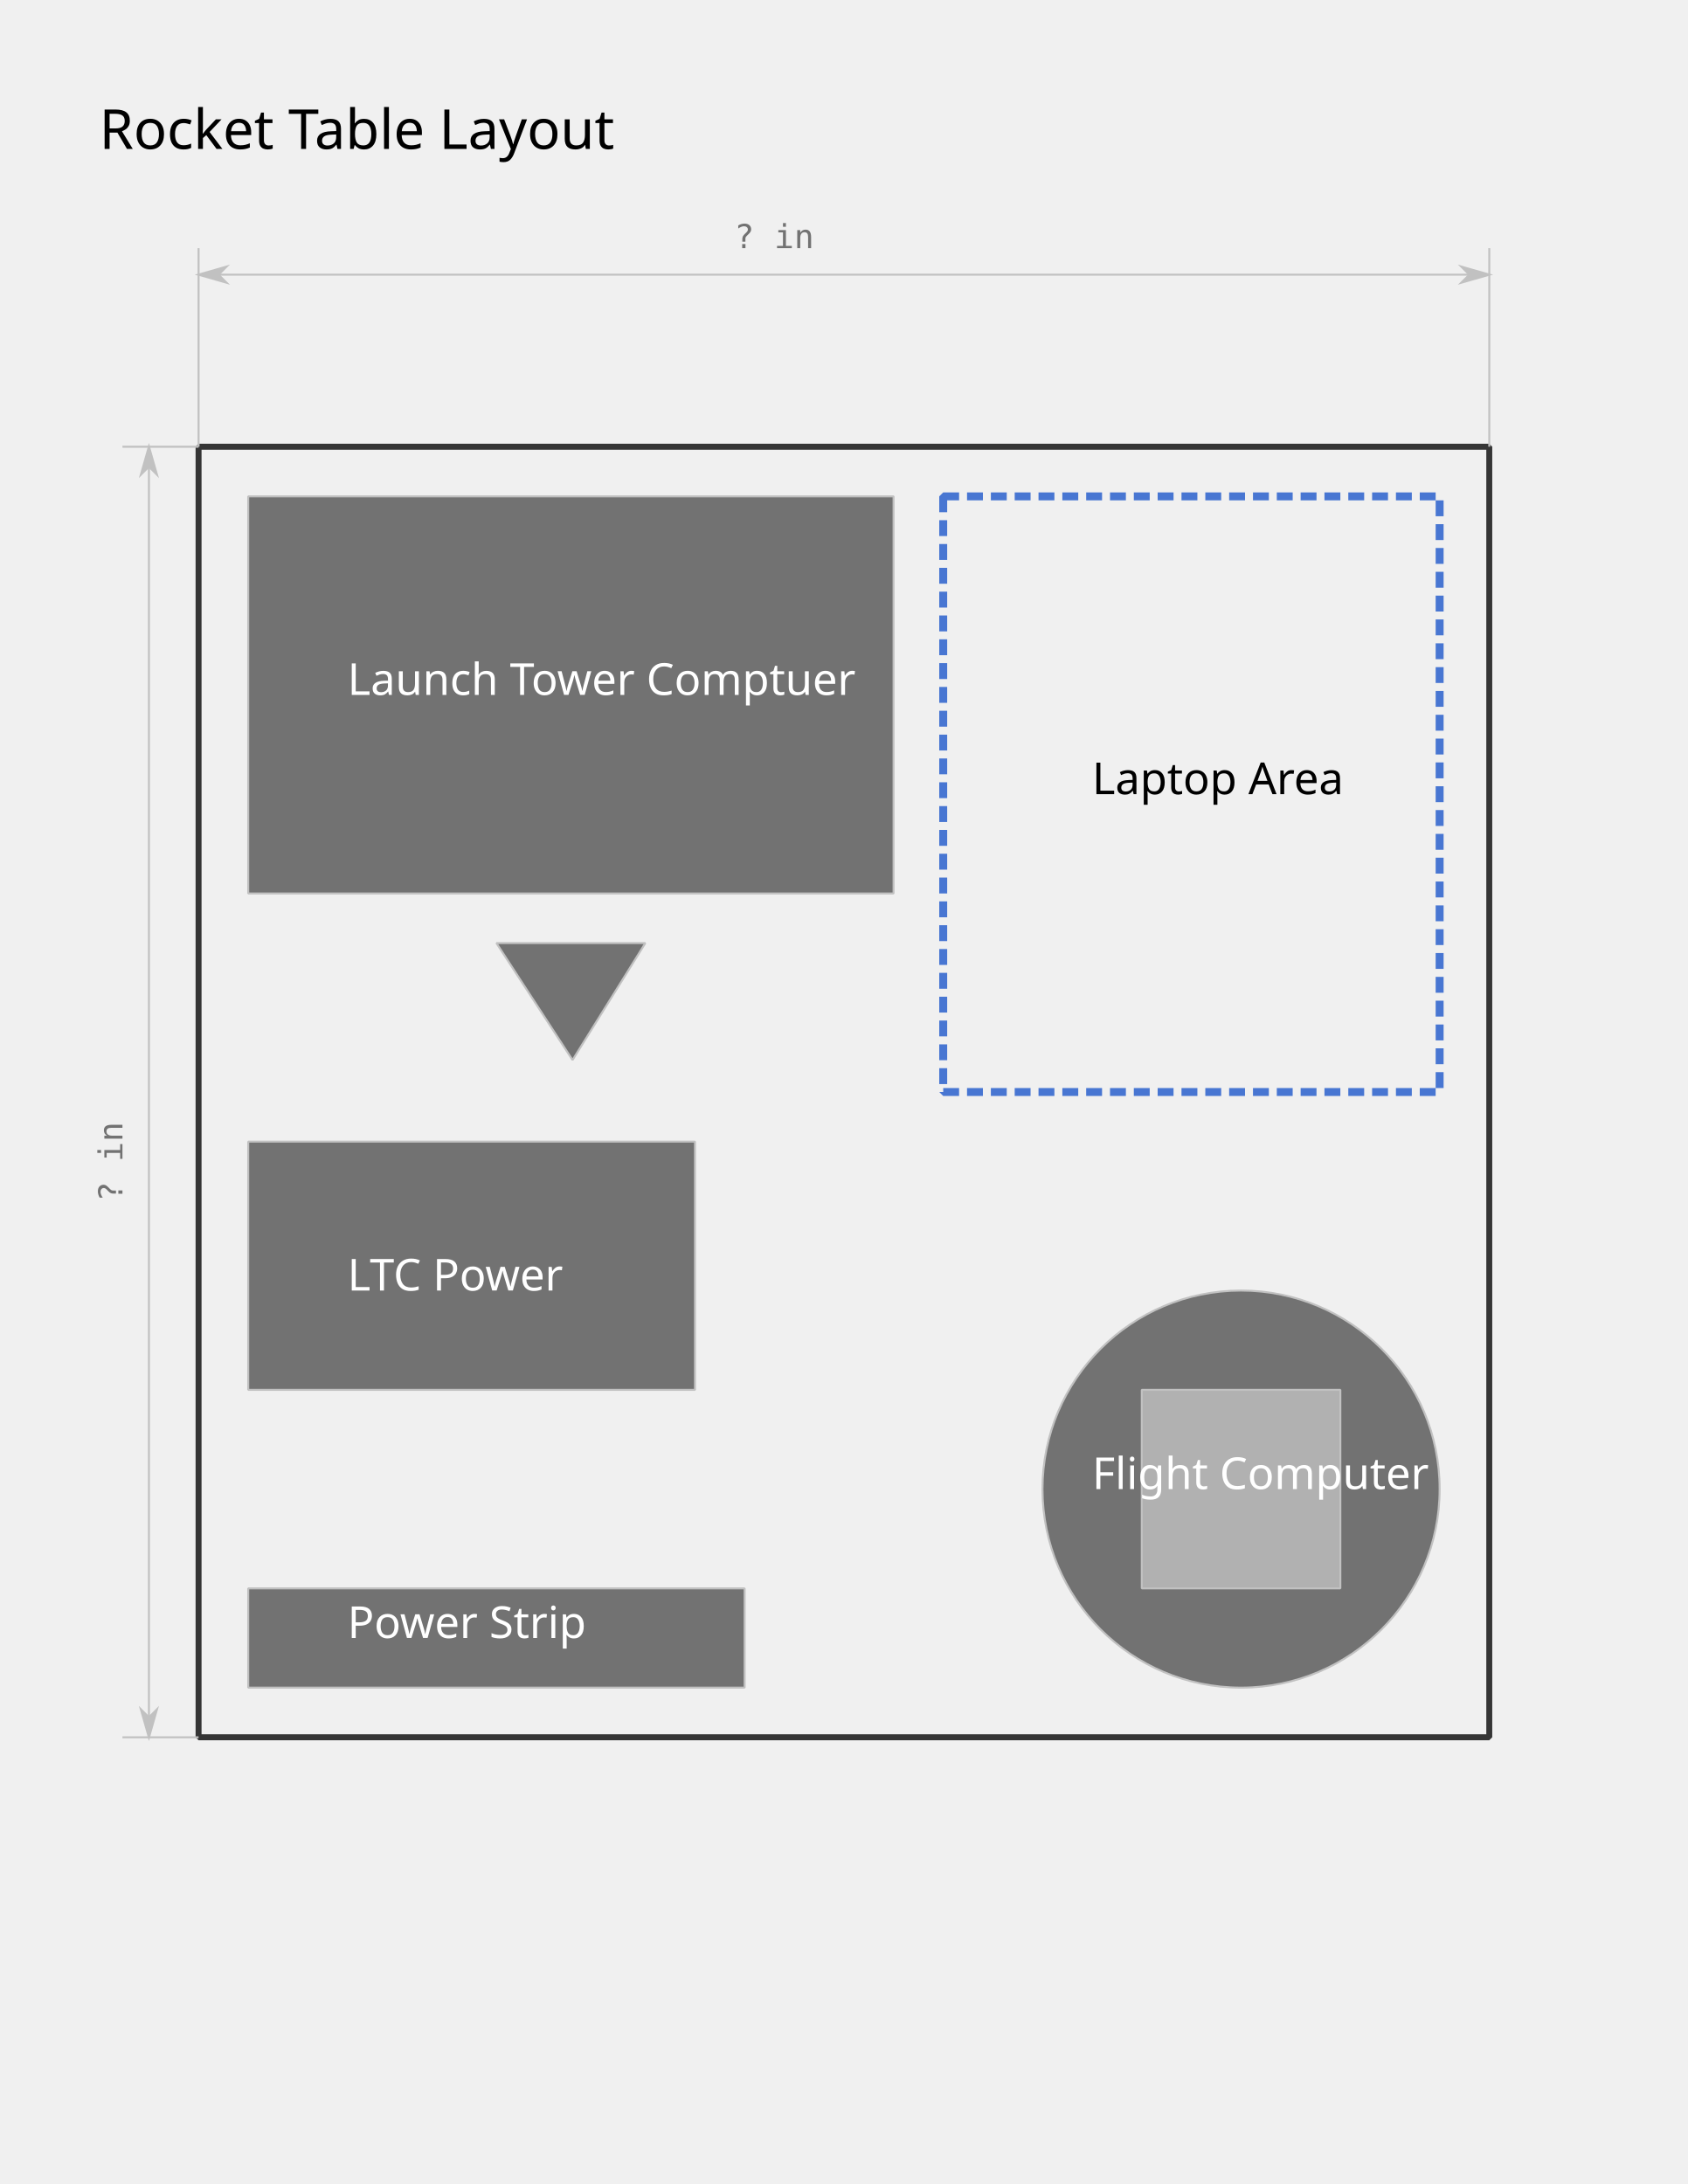
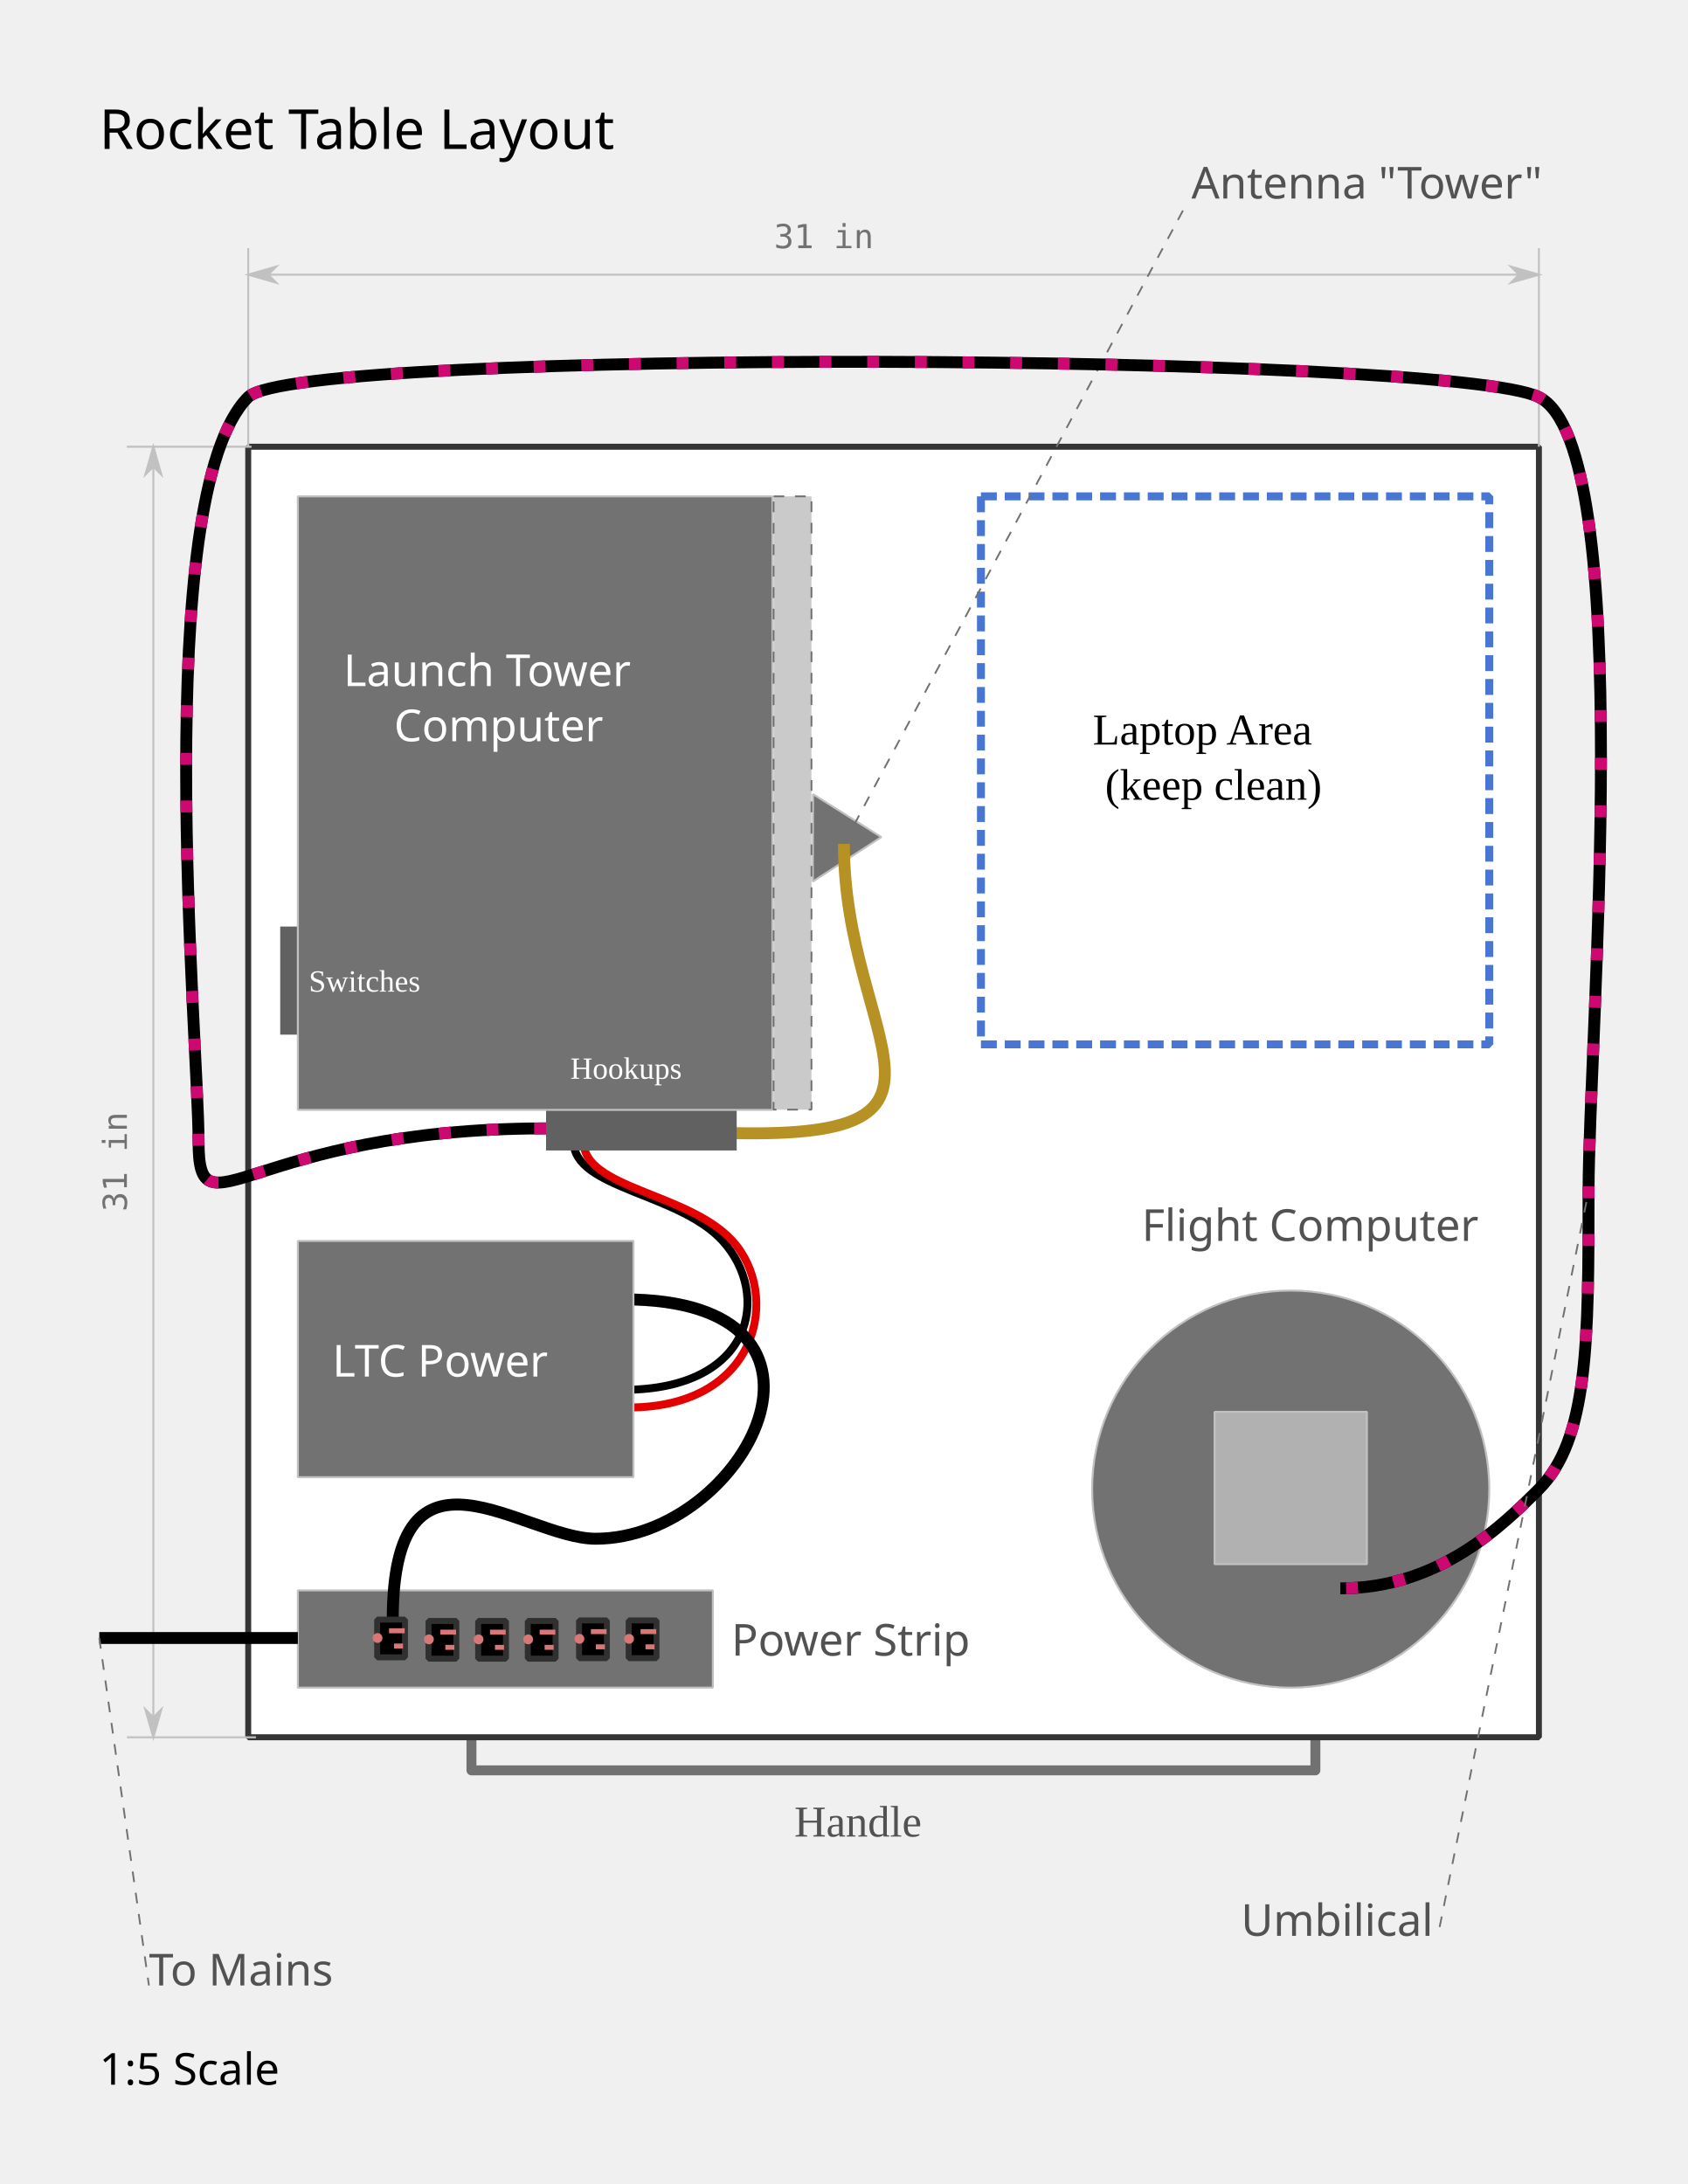
<svg xmlns="http://www.w3.org/2000/svg" width="765" height="990" id="svg2" version="1.1">
  <defs id="defs4">
    <marker style="overflow:visible;" id="Arrow1Lend" refX="0.0" refY="0.0" orient="auto">
      <path transform="scale(0.8) rotate(180) translate(12.5,0)" style="fill-rule:evenodd;stroke:#000000;stroke-width:1.0pt;" d="M 0.0,0.0 L 5.0,-5.0 L -12.5,0.0 L 5.0,5.0 L 0.0,0.0 z " id="path3803" />
    </marker>
    <marker style="overflow:visible" id="Arrow1Lstart" refX="0.0" refY="0.0" orient="auto">
      <path transform="scale(0.8) translate(12.5,0)" style="fill-rule:evenodd;stroke:#000000;stroke-width:1.0pt" d="M 0.0,0.0 L 5.0,-5.0 L -12.5,0.0 L 5.0,5.0 L 0.0,0.0 z " id="path3800" />
    </marker>
    <marker style="overflow:visible" id="Arrow1Lstartn" refX="0.0" refY="0.0" orient="auto">
      <path transform="scale(0.8) translate(12.5,0)" style="stroke:#c1c1c1;stroke-width:1.0pt;fill:#c1c1c1;fill-rule:evenodd" d="M 0.0,0.0 L 5.0,-5.0 L -12.5,0.0 L 5.0,5.0 L 0.0,0.0 z " id="path4433" />
    </marker>
    <marker style="overflow:visible;" id="Arrow1Lend7" refX="0.0" refY="0.0" orient="auto">
      <path transform="scale(0.8) rotate(180) translate(12.5,0)" style="stroke:#c1c1c1;stroke-width:1.0pt;fill:#c1c1c1;fill-rule:evenodd" d="M 0.0,0.0 L 5.0,-5.0 L -12.5,0.0 L 5.0,5.0 L 0.0,0.0 z " id="path4436" />
    </marker>
    <marker style="overflow:visible" id="Arrow1Lstartn-4" refX="0" refY="0" orient="auto">
      <path transform="matrix(0.8,0,0,0.8,10,0)" style="fill:#c1c1c1;fill-rule:evenodd;stroke:#c1c1c1;stroke-width:1pt" d="M 0,0 5,-5 -12.5,0 5,5 0,0 z" id="path4433-1" />
    </marker>
    <marker style="overflow:visible" id="Arrow1Lend7-8" refX="0" refY="0" orient="auto">
      <path transform="matrix(-0.8,0,0,-0.8,-10,0)" style="fill:#c1c1c1;fill-rule:evenodd;stroke:#c1c1c1;stroke-width:1pt" d="M 0,0 5,-5 -12.5,0 5,5 0,0 z" id="path4436-4" />
    </marker>
  </defs>
  <g transform="translate(0,-62.36218)" id="layer1">
-     <rect y="264.862" x="90" height="585" width="585" id="rect3016" style="fill:none;stroke:#353535;stroke-width:2.7;stroke-linecap:butt;stroke-linejoin:bevel;stroke-miterlimit:4;stroke-opacity:1;stroke-dasharray:none;stroke-dashoffset:0" />
+     <g id="g4575">
+       <path id="path4519" d="m 213.686,774.862 0,90 382.5,0 0,-90" style="fill:none;stroke:#717171;stroke-width:4.5;stroke-linecap:butt;stroke-linejoin:round;stroke-miterlimit:4;stroke-opacity:1;stroke-dasharray:none;stroke-dashoffset:0" />
+       <g id="g4554">
+         <rect y="264.862" x="112.5" height="585" width="585" id="rect3016" style="fill:#ffffff;stroke:#353535;stroke-width:2.7;stroke-linecap:butt;stroke-linejoin:bevel;stroke-miterlimit:4;stroke-opacity:1;stroke-dasharray:none;stroke-dashoffset:0;fill-opacity:1" />
+       </g>
+     </g>
+     <path style="fill:#727272;fill-opacity:1;stroke:#c1c1c1;stroke-width:0.9;stroke-linecap:butt;stroke-linejoin:bevel;stroke-miterlimit:4;stroke-opacity:1;stroke-dasharray:none;stroke-dashoffset:0" d="M 368.389,461.962 368.5,422.362 399.46,441.809 z" id="path4541" />
+     <path id="path4219-2-9" d="m 382.5,444.862 c 0,90 67.5,135 -55,131" style="fill:none;stroke:#b69123;stroke-width:5.4;stroke-miterlimit:4;stroke-opacity:1;stroke-dasharray:none" />
+     <g id="g4239" transform="translate(12.5,3.8281246e-7)">
+       <path transform="translate(0,62.36218)" id="path4219" d="m 270,630 c 59.162,0 67.103,-43.254 45,-67.5 -19.927,-21.859 -67.5,-23.665 -67.5,-45" style="fill:none;stroke:#000000;stroke-width:3.6;stroke-miterlimit:4;stroke-opacity:1;stroke-dasharray:none" />
+       <path id="path4219-7" d="m 272.5,700.362 c 59.162,0 69.103,-51.254 47,-75.5 -19.927,-21.859 -67.5,-23.665 -67.5,-45" style="fill:none;stroke:#e20000;stroke-width:3.6;stroke-miterlimit:4;stroke-opacity:1;stroke-dasharray:none" />
+     </g>
    <text id="text3786" y="129.862" x="45" style="font-size:25px;font-style:normal;font-weight:normal;line-height:125%;letter-spacing:0px;word-spacing:0px;fill:#000000;fill-opacity:1;stroke:none;font-family:Futura LT Medium;-inkscape-font-specification:'Futura LT Medium,';font-stretch:normal;font-variant:normal;text-anchor:start;text-align:start;writing-mode:lr" xml:space="preserve">
      <tspan y="129.862" x="45" id="tspan3788">Rocket Table Layout</tspan>
    </text>
-     <g id="g4483">
+     <g id="g4483" transform="translate(22.5,3.8281246e-7)">
      <g id="g4474">
        <path transform="translate(0,62.36218)" id="path3790" d="m 90,202.5 0,-90" style="fill:none;stroke:#c1c1c1;stroke-width:0.9;stroke-linecap:butt;stroke-linejoin:bevel;stroke-miterlimit:4;stroke-opacity:1;stroke-dasharray:none;stroke-dashoffset:0" />
        <path transform="translate(0,62.36218)" id="path3792" d="m 675,202.5 0,-90" style="fill:none;stroke:#c1c1c1;stroke-width:0.9;stroke-linecap:butt;stroke-linejoin:bevel;stroke-miterlimit:4;stroke-opacity:1;stroke-dasharray:none;stroke-dashoffset:0" />
        <path id="path3794" d="m 675,186.862 -585,0" style="fill:none;stroke:#c1c1c1;stroke-width:0.9;stroke-linecap:butt;stroke-linejoin:bevel;stroke-miterlimit:4;stroke-opacity:1;stroke-dasharray:none;stroke-dashoffset:0;marker-start:url(#Arrow1Lstartn);marker-end:url(#Arrow1Lend7)" />
      </g>
      <text id="text4479" y="174.862" x="382.5" style="font-size:15px;font-style:normal;font-variant:normal;font-weight:normal;font-stretch:normal;text-align:center;line-height:125%;letter-spacing:0px;word-spacing:0px;writing-mode:lr-tb;text-anchor:middle;fill:#727272;fill-opacity:1;stroke:none;font-family:DejaVu Sans Mono;-inkscape-font-specification:DejaVu Sans Mono" xml:space="preserve">
-         <tspan y="174.862" x="382.5" id="tspan4481">? in</tspan>
+         <tspan id="tspan3367" x="382.5" y="174.862">31 in</tspan>
      </text>
    </g>
-     <g transform="matrix(0,-1,1,0,-119.3622,939.8622)" id="g4483-4">
+     <g transform="matrix(0,-1,1,0,-117.3622,939.8622)" id="g4483-4">
      <g id="g4474-7">
-         <path transform="translate(0,62.36218)" id="path3790-7" d="M 90,147 90,112.5" style="fill:none;stroke:#c1c1c1;stroke-width:0.9;stroke-linecap:butt;stroke-linejoin:bevel;stroke-miterlimit:4;stroke-opacity:1;stroke-dasharray:none;stroke-dashoffset:0" />
-         <path transform="translate(0,62.36218)" id="path3792-5" d="m 675,147 0,-34.5" style="fill:none;stroke:#c1c1c1;stroke-width:0.9;stroke-linecap:butt;stroke-linejoin:bevel;stroke-miterlimit:4;stroke-opacity:1;stroke-dasharray:none;stroke-dashoffset:0" />
+         <path transform="translate(0,62.36218)" id="path3790-7" d="M 90,171 90,112.5" style="fill:none;stroke:#c1c1c1;stroke-width:0.9;stroke-linecap:butt;stroke-linejoin:bevel;stroke-miterlimit:4;stroke-opacity:1;stroke-dasharray:none;stroke-dashoffset:0" />
+         <path transform="translate(0,62.36218)" id="path3792-5" d="m 675,169 0,-56.5" style="fill:none;stroke:#c1c1c1;stroke-width:0.9;stroke-linecap:butt;stroke-linejoin:bevel;stroke-miterlimit:4;stroke-opacity:1;stroke-dasharray:none;stroke-dashoffset:0" />
        <path id="path3794-3" d="m 675,186.862 -585,0" style="fill:none;stroke:#c1c1c1;stroke-width:0.9;stroke-linecap:butt;stroke-linejoin:bevel;stroke-miterlimit:4;stroke-opacity:1;stroke-dasharray:none;stroke-dashoffset:0;marker-start:url(#Arrow1Lstartn);marker-end:url(#Arrow1Lend7)" />
      </g>
      <text id="text4479-8" y="174.862" x="382.5" style="font-size:15px;font-style:normal;font-variant:normal;font-weight:normal;font-stretch:normal;text-align:center;line-height:125%;letter-spacing:0px;word-spacing:0px;writing-mode:lr-tb;text-anchor:middle;fill:#727272;fill-opacity:1;stroke:none;font-family:DejaVu Sans Mono;-inkscape-font-specification:DejaVu Sans Mono" xml:space="preserve">
-         <tspan y="174.862" x="382.5" id="tspan4481-7">? in</tspan>
+         <tspan id="tspan3369" x="382.5" y="174.862">31 in</tspan>
      </text>
    </g>
-     <rect style="fill:#727272;fill-opacity:1;stroke:#c1c1c1;stroke-width:0.9;stroke-linecap:butt;stroke-linejoin:bevel;stroke-miterlimit:4;stroke-opacity:1;stroke-dasharray:none;stroke-dashoffset:0" id="rect4539" width="292.5" height="180" x="112.5" y="225" transform="translate(0,62.36218)" />
-     <path style="fill:#727272;fill-opacity:1;stroke:#c1c1c1;stroke-width:0.9;stroke-linecap:butt;stroke-linejoin:bevel;stroke-miterlimit:4;stroke-opacity:1;stroke-dasharray:none;stroke-dashoffset:0" d="m 225,427.5 67.5,0 -33,53 z" id="path4541" transform="translate(0,62.36218)" />
-     <rect style="fill:#727272;fill-opacity:1;stroke:#c1c1c1;stroke-width:0.9;stroke-linecap:butt;stroke-linejoin:bevel;stroke-miterlimit:4;stroke-opacity:1;stroke-dasharray:none;stroke-dashoffset:0" id="rect4543" width="202.5" height="112.5" x="112.5" y="517.5" transform="translate(0,62.36218)" />
-     <rect style="fill:#727272;fill-opacity:1;stroke:#c1c1c1;stroke-width:0.9;stroke-linecap:butt;stroke-linejoin:bevel;stroke-miterlimit:4;stroke-opacity:1;stroke-dasharray:none;stroke-dashoffset:0" id="rect4545" width="225" height="45" x="112.5" y="720" transform="translate(0,62.36218)" />
-     <path style="fill:#727272;fill-opacity:1;stroke:#c1c1c1;stroke-width:0.9;stroke-linecap:butt;stroke-linejoin:bevel;stroke-miterlimit:4;stroke-opacity:1;stroke-dasharray:none;stroke-dashoffset:0" id="path4547" d="m 652.5,675 a 90,90 0 1 1 -180,0 90,90 0 1 1 180,0 z" transform="translate(0,62.36218)" />
-     <rect style="fill:#b1b1b1;fill-opacity:1;stroke:#c1c1c1;stroke-width:0.9;stroke-linecap:butt;stroke-linejoin:bevel;stroke-miterlimit:4;stroke-opacity:1;stroke-dasharray:none;stroke-dashoffset:0" id="rect4549" width="90" height="90" x="517.5" y="630" transform="translate(0,62.36218)" />
-     <rect style="fill:none;fill-opacity:1;stroke:#4876d2;stroke-width:3.6;stroke-linecap:butt;stroke-linejoin:bevel;stroke-miterlimit:4;stroke-opacity:1;stroke-dasharray:7.2,3.6;stroke-dashoffset:0" id="rect4551" width="225" height="270" x="427.5" y="225" transform="translate(0,62.36218)" />
-     <text xml:space="preserve" style="font-size:20px;font-style:normal;font-variant:normal;font-weight:300;font-stretch:normal;text-align:start;line-height:125%;letter-spacing:0px;word-spacing:0px;writing-mode:lr-tb;text-anchor:start;fill:#ffffff;fill-opacity:1;stroke:none;font-family:Helvetica LT Light;-inkscape-font-specification:'Helvetica LT Light, Light'" x="157.5" y="377.362" id="text4553">
-       <tspan id="tspan4555" x="157.5" y="377.362">Launch Tower Comptuer</tspan>
+     <g id="g4210" transform="translate(22.5,3.8281246e-7)">
+       <rect y="561.362" x="225" height="22.5" width="86.4" id="rect3375" style="fill:#616161;fill-opacity:1;stroke:none" />
+       <rect y="482.362" x="104.5" height="49" width="22.5" id="rect3375-2" style="fill:#616161;fill-opacity:1;stroke:none" />
+       <rect y="287.362" x="112.5" height="278.1" width="215.1" id="rect4539" style="fill:#727272;fill-opacity:1;stroke:#c1c1c1;stroke-width:0.9;stroke-linecap:butt;stroke-linejoin:bevel;stroke-miterlimit:4;stroke-opacity:1;stroke-dasharray:none;stroke-dashoffset:0" />
+     </g>
+     <rect style="fill:#727272;fill-opacity:1;stroke:#c1c1c1;stroke-width:0.9;stroke-linecap:butt;stroke-linejoin:bevel;stroke-miterlimit:4;stroke-opacity:1;stroke-dasharray:none;stroke-dashoffset:0" id="rect4545" width="188.1" height="44.1" x="135" y="783.262" />
+     <path style="fill:#727272;fill-opacity:1;stroke:#c1c1c1;stroke-width:0.9;stroke-linecap:butt;stroke-linejoin:bevel;stroke-miterlimit:4;stroke-opacity:1;stroke-dasharray:none;stroke-dashoffset:0" id="path4547" d="m 652.5,675 a 90,90 0 1 1 -180,0 90,90 0 1 1 180,0 z" transform="translate(22.5,62.36218)" />
+     <rect style="fill:#b1b1b1;fill-opacity:1;stroke:#c1c1c1;stroke-width:0.9;stroke-linecap:butt;stroke-linejoin:bevel;stroke-miterlimit:4;stroke-opacity:1;stroke-dasharray:none;stroke-dashoffset:0" id="rect4549" width="69.03" height="69.03" x="550.5" y="702.362" />
+     <rect style="fill:none;stroke:#4876d2;stroke-width:3.6;stroke-linecap:butt;stroke-linejoin:bevel;stroke-miterlimit:4;stroke-opacity:1;stroke-dasharray:7.2, 3.6;stroke-dashoffset:0" id="rect4551" width="230.4" height="248.4" x="444.6" y="287.362" />
+     <text xml:space="preserve" style="font-size:20px;font-style:normal;font-variant:normal;font-weight:300;font-stretch:normal;text-align:center;line-height:125%;letter-spacing:0px;word-spacing:0px;writing-mode:lr-tb;text-anchor:middle;fill:#ffffff;fill-opacity:1;stroke:none;font-family:Helvetica LT Light;-inkscape-font-specification:'Helvetica LT Light, Light'" x="239" y="373.362" id="text4553">
+       <tspan id="tspan4215" x="239" y="373.362">Launch Tower</tspan>
+       <tspan id="tspan4217" x="239" y="398.362">Computer</tspan>
    </text>
-     <text xml:space="preserve" style="font-size:20px;font-style:normal;font-variant:normal;font-weight:300;font-stretch:normal;text-align:start;line-height:125%;letter-spacing:0px;word-spacing:0px;writing-mode:lr-tb;text-anchor:start;fill:#ffffff;fill-opacity:1;stroke:none;font-family:Helvetica LT Light;-inkscape-font-specification:'Helvetica LT Light, Light'" x="157.5" y="647.362" id="text4553-3">
-       <tspan id="tspan4578" x="157.5" y="647.362">LTC Power</tspan>
+     <text xml:space="preserve" style="font-size:20px;font-style:normal;font-variant:normal;font-weight:300;font-stretch:normal;text-align:start;line-height:125%;letter-spacing:0px;word-spacing:0px;writing-mode:lr-tb;text-anchor:start;fill:#525252;fill-opacity:1;stroke:none;font-family:Helvetica LT Light;-inkscape-font-specification:'Helvetica LT Light, Light'" x="331.5" y="812.862" id="text4553-8">
+       <tspan id="tspan4589" x="331.5" y="812.862">Power Strip</tspan>
    </text>
-     <text xml:space="preserve" style="font-size:20px;font-style:normal;font-variant:normal;font-weight:300;font-stretch:normal;text-align:start;line-height:125%;letter-spacing:0px;word-spacing:0px;writing-mode:lr-tb;text-anchor:start;fill:#ffffff;fill-opacity:1;stroke:none;font-family:Helvetica LT Light;-inkscape-font-specification:'Helvetica LT Light, Light'" x="157.5" y="804.862" id="text4553-8">
-       <tspan id="tspan4589" x="157.5" y="804.862">Power Strip</tspan>
+     <text xml:space="preserve" style="font-size:20px;font-style:normal;font-variant:normal;font-weight:300;font-stretch:normal;text-align:start;line-height:125%;letter-spacing:0px;word-spacing:0px;writing-mode:lr-tb;text-anchor:start;fill:#525252;fill-opacity:1;stroke:none;font-family:Helvetica LT Light;-inkscape-font-specification:'Helvetica LT Light, Light'" x="517.5" y="624.862" id="text4553-89">
+       <tspan id="tspan4600" x="517.5" y="624.862">Flight Computer</tspan>
    </text>
-     <text xml:space="preserve" style="font-size:20px;font-style:normal;font-variant:normal;font-weight:300;font-stretch:normal;text-align:start;line-height:125%;letter-spacing:0px;word-spacing:0px;writing-mode:lr-tb;text-anchor:start;fill:#ffffff;fill-opacity:1;stroke:none;font-family:Helvetica LT Light;-inkscape-font-specification:'Helvetica LT Light, Light'" x="495" y="737.362" id="text4553-89">
-       <tspan id="tspan4600" x="495" y="737.362">Flight Computer</tspan>
+     <text xml:space="preserve" style="font-size:20px;font-style:normal;font-variant:normal;font-weight:normal;font-stretch:normal;text-align:center;line-height:125%;letter-spacing:0px;word-spacing:0px;writing-mode:lr-tb;text-anchor:middle;fill:#000000;fill-opacity:1;stroke:none;font-family:HelveticaNeue LT 55 Roman;-inkscape-font-specification:'HelveticaNeue LT 55 Roman,'" x="562.5" y="399.862" id="text4553-9">
+       <tspan id="tspan4544" x="562.5" y="399.862">Laptop Area</tspan>
+       <tspan id="tspan4546" x="562.5" y="424.862">(keep clean)</tspan>
    </text>
-     <text xml:space="preserve" style="font-size:20px;font-style:normal;font-variant:normal;font-weight:300;font-stretch:normal;text-align:start;line-height:125%;letter-spacing:0px;word-spacing:0px;writing-mode:lr-tb;text-anchor:start;fill:#000000;fill-opacity:1;stroke:none;font-family:Helvetica LT Light;-inkscape-font-specification:'Helvetica LT Light, Light'" x="495" y="422.362" id="text4553-9">
-       <tspan id="tspan4611" x="495" y="422.362">Laptop Area</tspan>
+     <text xml:space="preserve" style="font-size:20px;font-style:normal;font-weight:normal;line-height:125%;letter-spacing:0px;word-spacing:0px;fill:#000000;fill-opacity:1;stroke:none;font-family:Futura LT Medium;-inkscape-font-specification:'Futura LT Medium,';font-stretch:normal;font-variant:normal;text-anchor:start;text-align:start;writing-mode:lr" x="45" y="1007.362" id="text3371">
+       <tspan id="tspan3373" x="45" y="1007.362">1:5 Scale</tspan>
    </text>
+     <text xml:space="preserve" style="font-size:14px;font-style:normal;font-variant:normal;font-weight:normal;font-stretch:normal;text-align:center;line-height:125%;letter-spacing:0px;word-spacing:0px;writing-mode:lr-tb;text-anchor:middle;fill:#ffffff;fill-opacity:1;stroke:none;font-family:HelveticaNeue LT 55 Roman;-inkscape-font-specification:'HelveticaNeue LT 55 Roman,'" x="174" y="511.862" id="text4553-4">
+       <tspan id="tspan4269" x="174" y="511.862">Switches</tspan>
+     </text>
+     <text xml:space="preserve" style="font-size:14px;font-style:normal;font-variant:normal;font-weight:normal;font-stretch:normal;text-align:center;line-height:125%;letter-spacing:0px;word-spacing:0px;writing-mode:lr-tb;text-anchor:middle;fill:#ffffff;fill-opacity:1;stroke:none;font-family:HelveticaNeue LT 55 Roman;-inkscape-font-specification:'HelveticaNeue LT 55 Roman,'" x="292.5" y="551.362" id="text4553-4-5">
+       <tspan id="tspan4292" x="292.5" y="551.362">Hookups</tspan>
+     </text>
+     <path id="path4219-2" d="m 178,796.862 c 0,-90 59.191,-37 92,-37 67.5,0 125,-108.5 12.5,-108.5" style="fill:none;stroke:#000000;stroke-width:5.4;stroke-miterlimit:4;stroke-opacity:1;stroke-dasharray:none" />
+     <rect style="fill:#727272;fill-opacity:1;stroke:#c1c1c1;stroke-width:0.9;stroke-linecap:butt;stroke-linejoin:bevel;stroke-miterlimit:4;stroke-opacity:1;stroke-dasharray:none;stroke-dashoffset:0" id="rect4543" width="152.1" height="107.1" x="135" y="624.862" />
+     <text xml:space="preserve" style="font-size:20px;font-style:normal;font-variant:normal;font-weight:300;font-stretch:normal;text-align:center;line-height:125%;letter-spacing:0px;word-spacing:0px;writing-mode:lr-tb;text-anchor:middle;fill:#ffffff;fill-opacity:1;stroke:none;font-family:Helvetica LT Light;-inkscape-font-specification:'Helvetica LT Light, Light'" x="212.5" y="686.362" id="text4553-3">
+       <tspan id="tspan4578" x="212.5" y="686.362">LTC Power</tspan>
+     </text>
+     <g id="g4336" transform="translate(29.77586,0.2413797)">
+       <rect y="796.897" x="164.448" height="17.1" width="12.6" id="rect4312" style="fill:#000000;fill-opacity:1;stroke:#303030;stroke-width:2.7;stroke-linecap:butt;stroke-linejoin:bevel;stroke-miterlimit:4;stroke-opacity:1;stroke-dasharray:none;stroke-dashoffset:0" />
+       <path id="path4314" d="m 169.817,801.966 7.114,0" style="fill:#000000;fill-opacity:1;stroke:#d97777;stroke-width:2.25;stroke-linecap:butt;stroke-linejoin:bevel;stroke-miterlimit:4;stroke-opacity:1;stroke-dasharray:none;stroke-dashoffset:0" />
+       <path id="path4314-7" d="m 172.065,808.862 4.102,0" style="fill:#000000;fill-opacity:1;stroke:#d97777;stroke-width:2.25;stroke-linecap:butt;stroke-linejoin:bevel;stroke-miterlimit:4;stroke-opacity:1;stroke-dasharray:none;stroke-dashoffset:0" />
+       <path transform="matrix(0.1,0,0,0.1,147.75,734.3622)" d="m 180,708.75 c 0,6.213 -5.037,11.25 -11.25,11.25 -6.213,0 -11.25,-5.037 -11.25,-11.25 0,-6.213 5.037,-11.25 11.25,-11.25 6.213,0 11.25,5.037 11.25,11.25 z" id="path4334" style="fill:#000000;fill-opacity:1;stroke:#d97777;stroke-width:22.5;stroke-linecap:butt;stroke-linejoin:bevel;stroke-miterlimit:4;stroke-opacity:1;stroke-dasharray:none;stroke-dashoffset:0" />
+     </g>
+     <g transform="translate(52.27586,0.2413752)" id="g4336-0">
+       <rect y="796.897" x="164.448" height="17.1" width="12.6" id="rect4312-2" style="fill:#000000;fill-opacity:1;stroke:#303030;stroke-width:2.7;stroke-linecap:butt;stroke-linejoin:bevel;stroke-miterlimit:4;stroke-opacity:1;stroke-dasharray:none;stroke-dashoffset:0" />
+       <path id="path4314-3" d="m 169.817,801.966 7.114,0" style="fill:#000000;fill-opacity:1;stroke:#d97777;stroke-width:2.25;stroke-linecap:butt;stroke-linejoin:bevel;stroke-miterlimit:4;stroke-opacity:1;stroke-dasharray:none;stroke-dashoffset:0" />
+       <path id="path4314-7-6" d="m 172.065,808.862 4.102,0" style="fill:#000000;fill-opacity:1;stroke:#d97777;stroke-width:2.25;stroke-linecap:butt;stroke-linejoin:bevel;stroke-miterlimit:4;stroke-opacity:1;stroke-dasharray:none;stroke-dashoffset:0" />
+       <path transform="matrix(0.1,0,0,0.1,147.75,734.3622)" d="m 180,708.75 c 0,6.213 -5.037,11.25 -11.25,11.25 -6.213,0 -11.25,-5.037 -11.25,-11.25 0,-6.213 5.037,-11.25 11.25,-11.25 6.213,0 11.25,5.037 11.25,11.25 z" id="path4334-8" style="fill:#000000;fill-opacity:1;stroke:#d97777;stroke-width:22.5;stroke-linecap:butt;stroke-linejoin:bevel;stroke-miterlimit:4;stroke-opacity:1;stroke-dasharray:none;stroke-dashoffset:0" />
+     </g>
+     <g transform="translate(74.77586,0.2413752)" id="g4336-9">
+       <rect y="796.897" x="164.448" height="17.1" width="12.6" id="rect4312-7" style="fill:#000000;fill-opacity:1;stroke:#303030;stroke-width:2.7;stroke-linecap:butt;stroke-linejoin:bevel;stroke-miterlimit:4;stroke-opacity:1;stroke-dasharray:none;stroke-dashoffset:0" />
+       <path id="path4314-0" d="m 169.817,801.966 7.114,0" style="fill:#000000;fill-opacity:1;stroke:#d97777;stroke-width:2.25;stroke-linecap:butt;stroke-linejoin:bevel;stroke-miterlimit:4;stroke-opacity:1;stroke-dasharray:none;stroke-dashoffset:0" />
+       <path id="path4314-7-9" d="m 172.065,808.862 4.102,0" style="fill:#000000;fill-opacity:1;stroke:#d97777;stroke-width:2.25;stroke-linecap:butt;stroke-linejoin:bevel;stroke-miterlimit:4;stroke-opacity:1;stroke-dasharray:none;stroke-dashoffset:0" />
+       <path transform="matrix(0.1,0,0,0.1,147.75,734.3622)" d="m 180,708.75 c 0,6.213 -5.037,11.25 -11.25,11.25 -6.213,0 -11.25,-5.037 -11.25,-11.25 0,-6.213 5.037,-11.25 11.25,-11.25 6.213,0 11.25,5.037 11.25,11.25 z" id="path4334-85" style="fill:#000000;fill-opacity:1;stroke:#d97777;stroke-width:22.5;stroke-linecap:butt;stroke-linejoin:bevel;stroke-miterlimit:4;stroke-opacity:1;stroke-dasharray:none;stroke-dashoffset:0" />
+     </g>
+     <g transform="translate(98,-4.0738146e-6)" id="g4336-99">
+       <rect y="796.897" x="164.448" height="17.1" width="12.6" id="rect4312-28" style="fill:#000000;fill-opacity:1;stroke:#303030;stroke-width:2.7;stroke-linecap:butt;stroke-linejoin:bevel;stroke-miterlimit:4;stroke-opacity:1;stroke-dasharray:none;stroke-dashoffset:0" />
+       <path id="path4314-9" d="m 169.817,801.966 7.114,0" style="fill:#000000;fill-opacity:1;stroke:#d97777;stroke-width:2.25;stroke-linecap:butt;stroke-linejoin:bevel;stroke-miterlimit:4;stroke-opacity:1;stroke-dasharray:none;stroke-dashoffset:0" />
+       <path id="path4314-7-7" d="m 172.065,808.862 4.102,0" style="fill:#000000;fill-opacity:1;stroke:#d97777;stroke-width:2.25;stroke-linecap:butt;stroke-linejoin:bevel;stroke-miterlimit:4;stroke-opacity:1;stroke-dasharray:none;stroke-dashoffset:0" />
+       <path transform="matrix(0.1,0,0,0.1,147.75,734.3622)" d="m 180,708.75 c 0,6.213 -5.037,11.25 -11.25,11.25 -6.213,0 -11.25,-5.037 -11.25,-11.25 0,-6.213 5.037,-11.25 11.25,-11.25 6.213,0 11.25,5.037 11.25,11.25 z" id="path4334-7" style="fill:#000000;fill-opacity:1;stroke:#d97777;stroke-width:22.5;stroke-linecap:butt;stroke-linejoin:bevel;stroke-miterlimit:4;stroke-opacity:1;stroke-dasharray:none;stroke-dashoffset:0" />
+     </g>
+     <g transform="translate(120.5,-4.0738146e-6)" id="g4336-3">
+       <rect y="796.897" x="164.448" height="17.1" width="12.6" id="rect4312-9" style="fill:#000000;fill-opacity:1;stroke:#303030;stroke-width:2.7;stroke-linecap:butt;stroke-linejoin:bevel;stroke-miterlimit:4;stroke-opacity:1;stroke-dasharray:none;stroke-dashoffset:0" />
+       <path id="path4314-2" d="m 169.817,801.966 7.114,0" style="fill:#000000;fill-opacity:1;stroke:#d97777;stroke-width:2.25;stroke-linecap:butt;stroke-linejoin:bevel;stroke-miterlimit:4;stroke-opacity:1;stroke-dasharray:none;stroke-dashoffset:0" />
+       <path id="path4314-7-8" d="m 172.065,808.862 4.102,0" style="fill:#000000;fill-opacity:1;stroke:#d97777;stroke-width:2.25;stroke-linecap:butt;stroke-linejoin:bevel;stroke-miterlimit:4;stroke-opacity:1;stroke-dasharray:none;stroke-dashoffset:0" />
+       <path transform="matrix(0.1,0,0,0.1,147.75,734.3622)" d="m 180,708.75 c 0,6.213 -5.037,11.25 -11.25,11.25 -6.213,0 -11.25,-5.037 -11.25,-11.25 0,-6.213 5.037,-11.25 11.25,-11.25 6.213,0 11.25,5.037 11.25,11.25 z" id="path4334-1" style="fill:#000000;fill-opacity:1;stroke:#d97777;stroke-width:22.5;stroke-linecap:butt;stroke-linejoin:bevel;stroke-miterlimit:4;stroke-opacity:1;stroke-dasharray:none;stroke-dashoffset:0" />
+     </g>
+     <g transform="translate(6.5,-0.3749966)" id="g4336-1">
+       <rect y="796.897" x="164.448" height="17.1" width="12.6" id="rect4312-4" style="fill:#000000;fill-opacity:1;stroke:#303030;stroke-width:2.7;stroke-linecap:butt;stroke-linejoin:bevel;stroke-miterlimit:4;stroke-opacity:1;stroke-dasharray:none;stroke-dashoffset:0" />
+       <path id="path4314-8" d="m 169.817,801.966 7.114,0" style="fill:#000000;fill-opacity:1;stroke:#d97777;stroke-width:2.25;stroke-linecap:butt;stroke-linejoin:bevel;stroke-miterlimit:4;stroke-opacity:1;stroke-dasharray:none;stroke-dashoffset:0" />
+       <path id="path4314-7-2" d="m 172.065,808.862 4.102,0" style="fill:#000000;fill-opacity:1;stroke:#d97777;stroke-width:2.25;stroke-linecap:butt;stroke-linejoin:bevel;stroke-miterlimit:4;stroke-opacity:1;stroke-dasharray:none;stroke-dashoffset:0" />
+       <path transform="matrix(0.1,0,0,0.1,147.75,734.3622)" d="m 180,708.75 c 0,6.213 -5.037,11.25 -11.25,11.25 -6.213,0 -11.25,-5.037 -11.25,-11.25 0,-6.213 5.037,-11.25 11.25,-11.25 6.213,0 11.25,5.037 11.25,11.25 z" id="path4334-15" style="fill:#000000;fill-opacity:1;stroke:#d97777;stroke-width:22.5;stroke-linecap:butt;stroke-linejoin:bevel;stroke-miterlimit:4;stroke-opacity:1;stroke-dasharray:none;stroke-dashoffset:0" />
+     </g>
+     <text xml:space="preserve" style="font-size:20px;font-style:normal;font-variant:normal;font-weight:300;font-stretch:normal;text-align:start;line-height:125%;letter-spacing:0px;word-spacing:0px;writing-mode:lr-tb;text-anchor:start;fill:#525252;fill-opacity:1;stroke:none;font-family:Helvetica LT Light;-inkscape-font-specification:'Helvetica LT Light, Light'" x="540" y="152.362" id="text4553-8-8">
+       <tspan id="tspan4494" x="540" y="152.362">Antenna "Tower"</tspan>
+     </text>
+     <path id="path4219-2-8" d="m 45,804.862 c 30,0 60,0 90,0" style="fill:none;stroke:#000000;stroke-width:5.4;stroke-miterlimit:4;stroke-opacity:1;stroke-dasharray:none" />
+     <text xml:space="preserve" style="font-size:20px;font-style:normal;font-variant:normal;font-weight:300;font-stretch:normal;text-align:start;line-height:125%;letter-spacing:0px;word-spacing:0px;writing-mode:lr-tb;text-anchor:start;fill:#525252;fill-opacity:1;stroke:none;font-family:Helvetica LT Light;-inkscape-font-specification:'Helvetica LT Light, Light'" x="67.5" y="962.362" id="text4553-8-3">
+       <tspan id="tspan4548" x="67.5" y="962.362">To Mains</tspan>
+     </text>
+     <text xml:space="preserve" style="font-size:20px;font-style:normal;font-variant:normal;font-weight:normal;font-stretch:normal;text-align:start;line-height:125%;letter-spacing:0px;word-spacing:0px;writing-mode:lr-tb;text-anchor:start;fill:#525252;fill-opacity:1;stroke:none;font-family:HelveticaNeue LT 65 Medium;-inkscape-font-specification:'HelveticaNeue LT 65 Medium,'" x="360" y="894.862" id="text4553-8-3-7">
+       <tspan id="tspan4542" x="360" y="894.862">Handle</tspan>
+     </text>
+     <path style="fill:#ffffff;fill-opacity:1;stroke:#717171;stroke-width:0.81;stroke-linecap:butt;stroke-linejoin:bevel;stroke-miterlimit:4;stroke-opacity:1;stroke-dasharray:4.86, 4.86;stroke-dashoffset:0" d="M 45,742.5 67.5,900" id="path4550" transform="translate(0,62.36218)" />
+     <rect style="fill:#cacaca;fill-opacity:1;stroke:#717171;stroke-width:0.81;stroke-linecap:butt;stroke-linejoin:bevel;stroke-miterlimit:4;stroke-opacity:1;stroke-dasharray:4.86, 4.86;stroke-dashoffset:0" id="rect4552" width="17.19" height="278" x="350.602" y="287.362" />
+     <path style="fill:#ffffff;fill-opacity:1;stroke:#717171;stroke-width:0.81;stroke-linecap:butt;stroke-linejoin:bevel;stroke-miterlimit:4;stroke-opacity:1;stroke-dasharray:4.86, 4.86;stroke-dashoffset:0" d="m 382.5,444.862 155.5,-290.5" id="path4550-3" />
+     <path style="fill:none;stroke:#000000;stroke-width:5.4;stroke-linecap:butt;stroke-linejoin:bevel;stroke-miterlimit:4;stroke-opacity:1;stroke-dasharray:none;stroke-dashoffset:0" d="m 247.5,511.5 c -135,0 -157.5,51 -157.5,6 0,-45 -22.5,-292.5 22.5,-337.5 22.5,-22.5 544.751,-20.125 585,0 45,22.5 22.5,292.5 22.5,360 0,67.5 0,112.5 -22.5,135 -15.91,15.91 -45,45 -90,45" id="path4598" transform="translate(0,62.36218)" />
+     <path style="fill:none;stroke:#cd0971;stroke-width:5.4;stroke-linecap:butt;stroke-linejoin:bevel;stroke-miterlimit:4;stroke-opacity:1;stroke-dasharray:5.4,16.2;stroke-dashoffset:0" d="m 247.5,573.862 c -135,0 -157.5,51 -157.5,6 0,-45 -22.5,-292.5 22.5,-337.5 22.5,-22.5 544.751,-20.125 585,0 45,22.5 22.5,292.5 22.5,360 0,67.5 0,112.5 -22.5,135 -15.91,15.91 -45,45 -90,45" id="path4598-3" />
+     <text xml:space="preserve" style="font-size:20px;font-style:normal;font-variant:normal;font-weight:300;font-stretch:normal;text-align:start;line-height:125%;letter-spacing:0px;word-spacing:0px;writing-mode:lr-tb;text-anchor:start;fill:#525252;fill-opacity:1;stroke:none;font-family:Helvetica LT Light;-inkscape-font-specification:'Helvetica LT Light, Light'" x="562.5" y="939.862" id="text4553-8-8-1">
+       <tspan id="tspan4650" x="562.5" y="939.862">Umbilical</tspan>
+     </text>
+     <path style="fill:#ffffff;fill-opacity:1;stroke:#717171;stroke-width:0.81;stroke-linecap:butt;stroke-linejoin:bevel;stroke-miterlimit:4;stroke-opacity:1;stroke-dasharray:4.86, 4.86;stroke-dashoffset:0" d="m 652.5,935.862 67.5,-333.5" id="path4550-3-5" />
  </g>
</svg>
